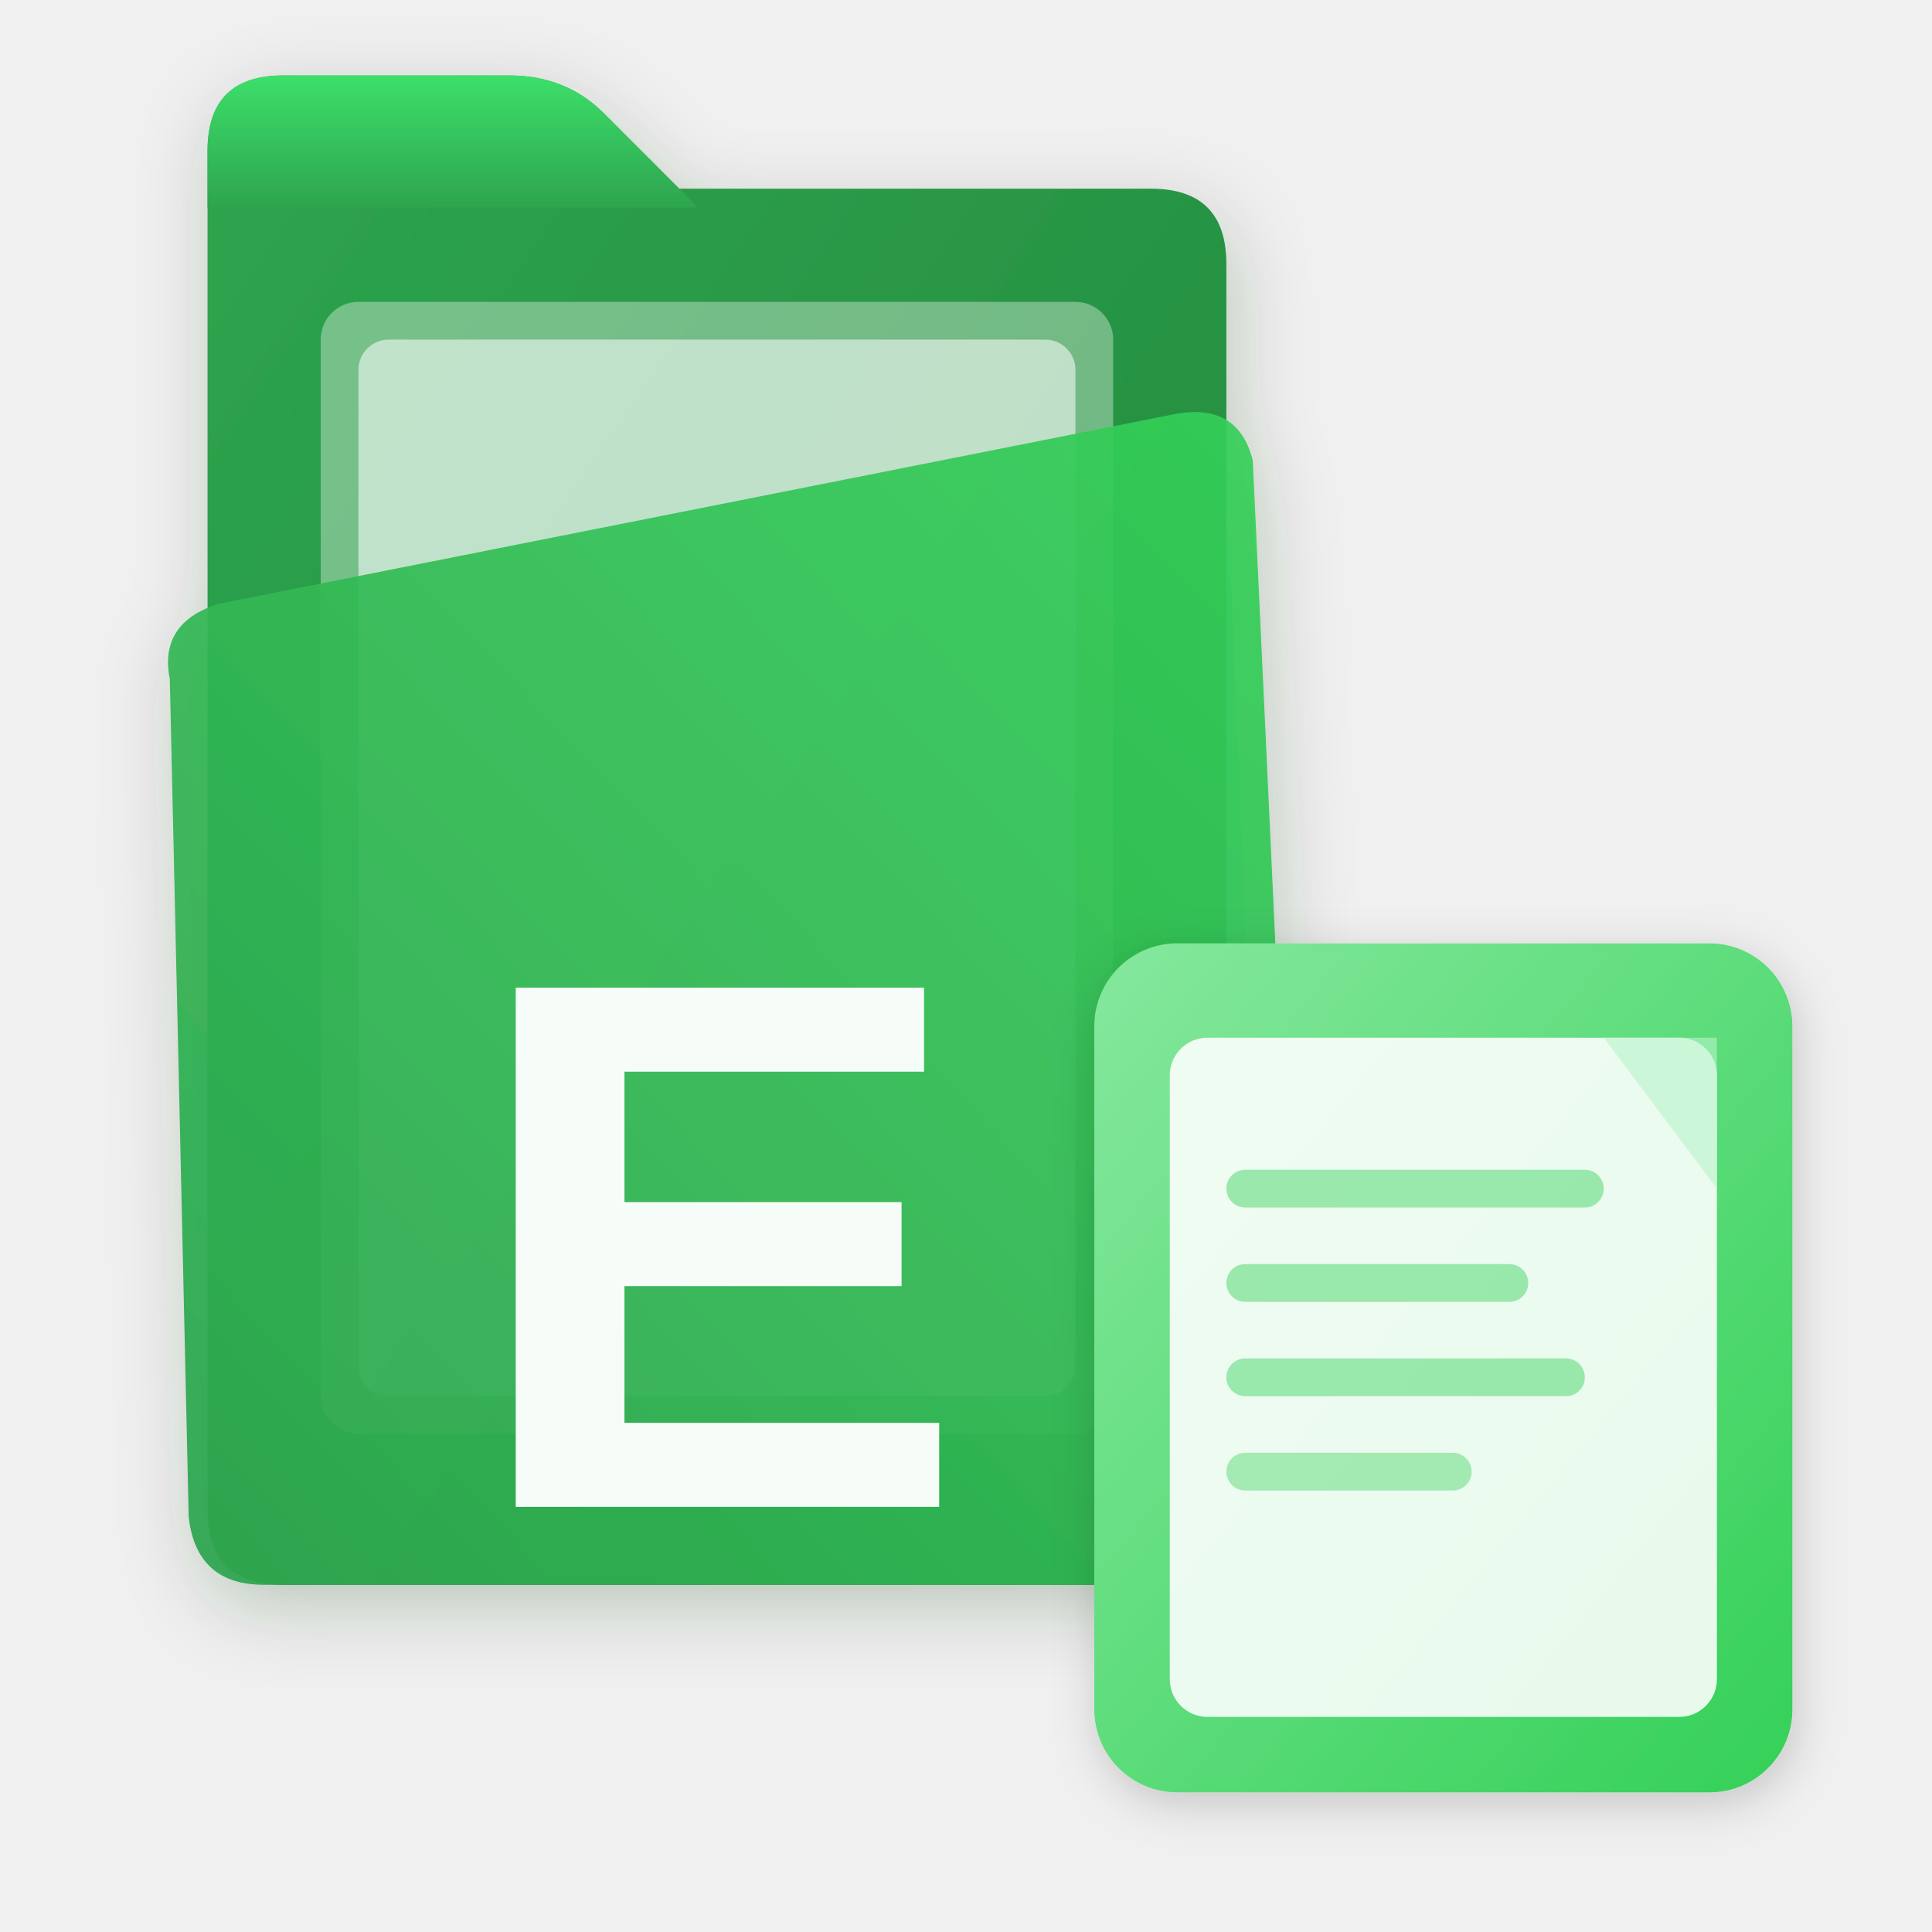
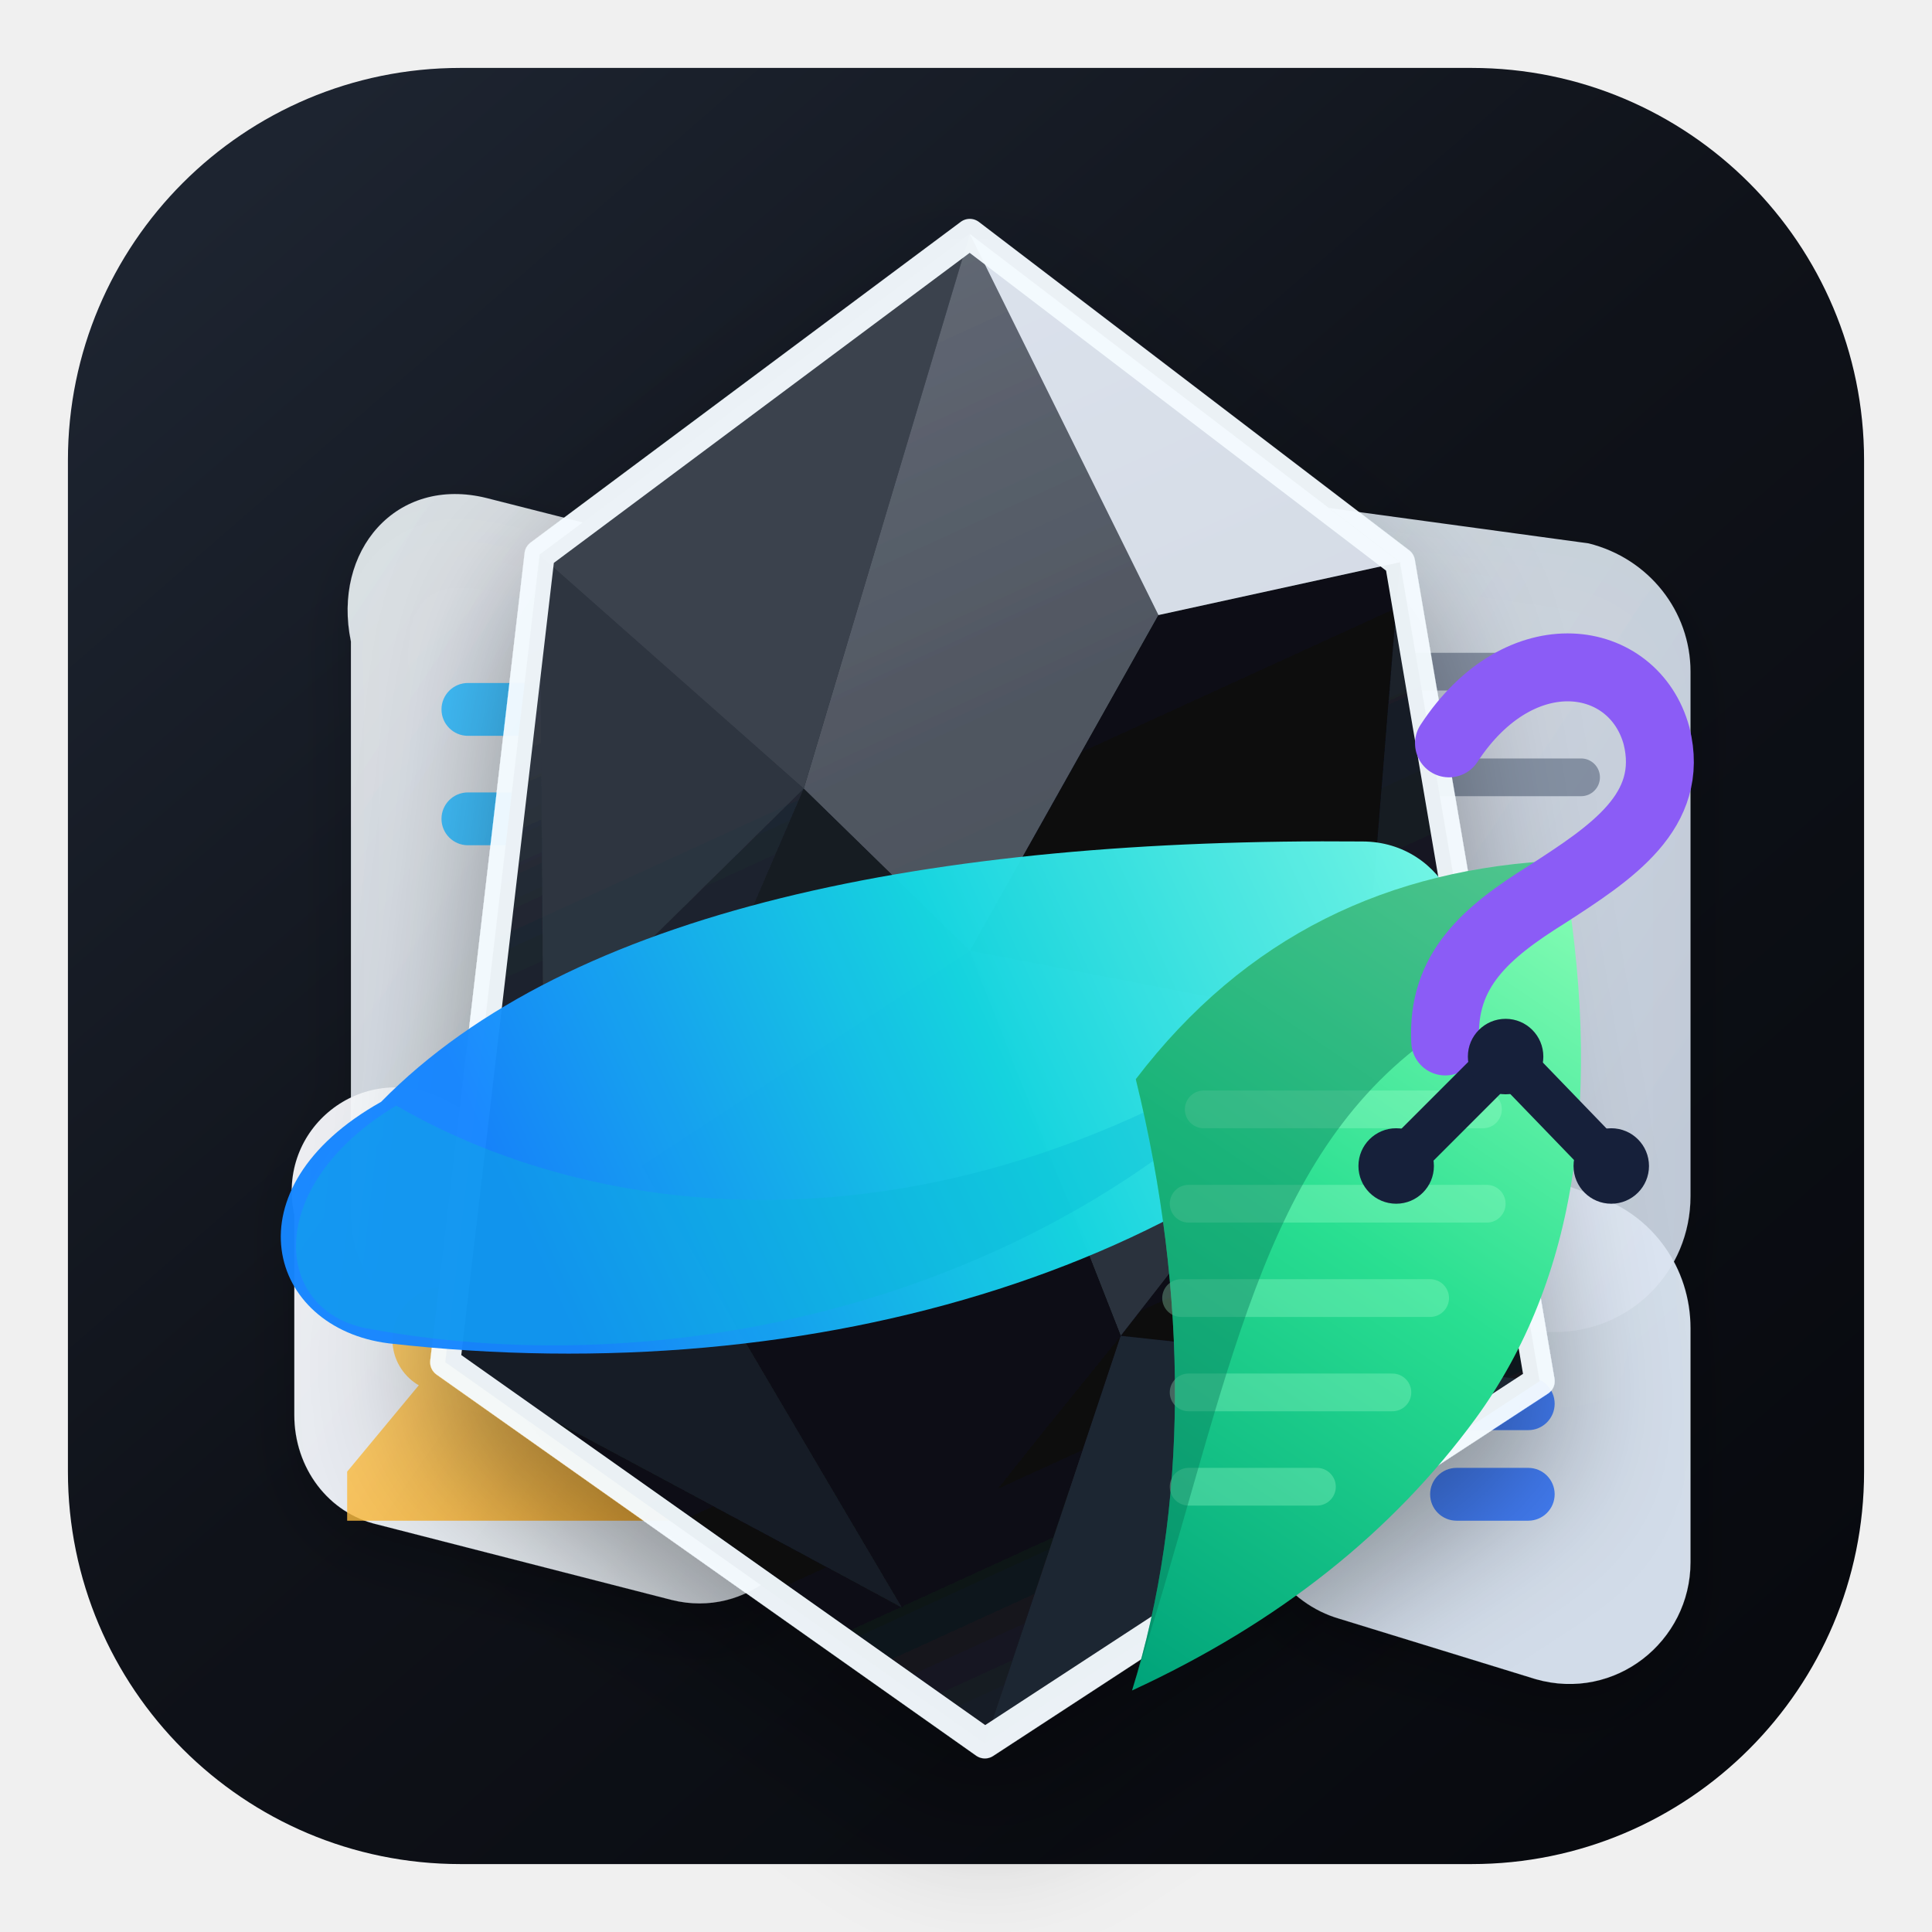
- <svg xmlns="http://www.w3.org/2000/svg" width="512" height="512" viewBox="0 0 512 512">
+ <svg xmlns="http://www.w3.org/2000/svg" width="512" height="512" viewBox="0 0 512 512" role="img" aria-labelledby="title desc">
  <defs>
-     <linearGradient id="folderBack" x1="0%" y1="0%" x2="100%" y2="100%">
-       <stop offset="0%" style="stop-color:#2ea44f" />
-       <stop offset="100%" style="stop-color:#22863a" />
+     <linearGradient id="appBg" x1="70" y1="42" x2="442" y2="470" gradientUnits="userSpaceOnUse">
+       <stop offset="0" stop-color="#1d2430" />
+       <stop offset="0.48" stop-color="#0f1219" />
+       <stop offset="1" stop-color="#080a0f" />
    </linearGradient>
-     <linearGradient id="folderFront" x1="0%" y1="100%" x2="100%" y2="0%">
-       <stop offset="0%" style="stop-color:#2ea44f" />
-       <stop offset="100%" style="stop-color:#34d058" />
+     <linearGradient id="paper" x1="82" y1="118" x2="416" y2="364" gradientUnits="userSpaceOnUse">
+       <stop offset="0" stop-color="#ffffff" />
+       <stop offset="1" stop-color="#dce6f2" />
    </linearGradient>
-     <linearGradient id="folderTab" x1="0%" y1="0%" x2="0%" y2="100%">
-       <stop offset="0%" style="stop-color:#3cdf6a" />
-       <stop offset="100%" style="stop-color:#2ea44f" />
+     <linearGradient id="paperDim" x1="82" y1="170" x2="440" y2="408" gradientUnits="userSpaceOnUse">
+       <stop offset="0" stop-color="#f6fbff" />
+       <stop offset="1" stop-color="#cdd8e7" />
    </linearGradient>
-     <linearGradient id="docGrad" x1="0%" y1="0%" x2="100%" y2="100%">
-       <stop offset="0%" style="stop-color:#85e89d" />
-       <stop offset="100%" style="stop-color:#34d058" />
+     <linearGradient id="obsidian" x1="173" y1="72" x2="345" y2="448" gradientUnits="userSpaceOnUse">
+       <stop offset="0" stop-color="#565d6a" />
+       <stop offset="0.35" stop-color="#1f2630" />
+       <stop offset="0.78" stop-color="#07090e" />
+       <stop offset="1" stop-color="#202632" />
    </linearGradient>
-     <filter id="shadow1" x="-8%" y="-8%" width="120%" height="125%">
-       <feDropShadow dx="2" dy="6" stdDeviation="10" flood-color="#0a3d1a" flood-opacity="0.22" />
+     <linearGradient id="cyanRibbon" x1="127" y1="299" x2="378" y2="185" gradientUnits="userSpaceOnUse">
+       <stop offset="0" stop-color="#1686ff" />
+       <stop offset="0.48" stop-color="#16d9e3" />
+       <stop offset="1" stop-color="#7fffea" />
+     </linearGradient>
+     <linearGradient id="jadeRibbon" x1="268" y1="425" x2="407" y2="218" gradientUnits="userSpaceOnUse">
+       <stop offset="0" stop-color="#00a37a" />
+       <stop offset="0.52" stop-color="#29df91" />
+       <stop offset="1" stop-color="#8cffb7" />
+     </linearGradient>
+     <linearGradient id="amber" x1="66" y1="333" x2="179" y2="411" gradientUnits="userSpaceOnUse">
+       <stop offset="0" stop-color="#ffd166" />
+       <stop offset="1" stop-color="#f59e0b" />
+     </linearGradient>
+     <filter id="softShadow" x="-16%" y="-16%" width="132%" height="138%">
+       <feDropShadow dx="0" dy="18" stdDeviation="18" flood-color="#000000" flood-opacity="0.36" />
    </filter>
-     <filter id="shadow2" x="-10%" y="-10%" width="130%" height="130%">
-       <feDropShadow dx="1" dy="3" stdDeviation="6" flood-color="#000" flood-opacity="0.18" />
+     <filter id="smallShadow" x="-14%" y="-14%" width="128%" height="128%">
+       <feDropShadow dx="0" dy="8" stdDeviation="8" flood-color="#000000" flood-opacity="0.22" />
    </filter>
  </defs>
-   <g filter="url(#shadow1)">
-     <path d="       M 55,70       L 55,400       Q 55,420 75,420       L 305,420       Q 325,420 325,400       L 325,70       Q 325,50 305,50       L 180,50       L 160,30       Q 150,20 135,20       L 75,20       Q 55,20 55,40       Z     " fill="url(#folderBack)" />
-     <path d="       M 55,40       Q 55,20 75,20       L 135,20       Q 150,20 160,30       L 185,55       L 55,55       Z     " fill="url(#folderTab)" />
-     <rect x="85" y="80" width="210" height="300" rx="10" fill="white" opacity="0.35" />
-     <rect x="95" y="90" width="190" height="280" rx="8" fill="white" opacity="0.55" />
-     <path d="       M 45,180       Q 42,165 58,160       L 310,110       Q 328,106 332,122       L 345,400       Q 347,418 330,420       L 70,420       Q 52,420 50,402       Z     " fill="url(#folderFront)" opacity="0.92" />
+   <rect x="18" y="18" width="476" height="476" rx="104" fill="url(#appBg)" />
+   <g filter="url(#smallShadow)">
+     <path d="M93 170c-5-24 12-44 36-38l126 32c13 3 22 15 22 29v160c0 20-18 35-37 30L115 351c-13-3-22-15-22-29V170Z" fill="url(#paperDim)" opacity="0.86" />
+     <path d="M333 132c-24-6-45 12-39 36l39 158c4 16 18 27 34 27h45c20 0 36-16 36-36V178c0-16-11-30-27-34l-88-12Z" fill="url(#paperDim)" opacity="0.9" />
+     <path d="M78 322c-5-23 18-41 39-31l78 39c13 6 21 19 21 34v29c0 20-18 36-38 31l-78-20c-13-3-22-15-22-29v-53Z" fill="url(#paper)" opacity="0.95" />
+     <path d="M331 330c0-22 21-38 42-31l50 18c15 5 25 19 25 35v62c0 21-20 37-41 31l-52-16c-14-4-24-18-24-33v-66Z" fill="url(#paper)" opacity="0.95" />
  </g>
-   <text x="190" y="330" font-family="'Segoe UI', 'SF Pro Display', Arial, Helvetica, sans-serif" font-size="200" font-weight="800" fill="white" text-anchor="middle" dominant-baseline="central" opacity="0.95">E</text>
-   <g filter="url(#shadow2)">
-     <rect x="290" y="250" width="185" height="225" rx="22" ry="22" fill="url(#docGrad)" />
-     <rect x="310" y="275" width="145" height="180" rx="10" ry="10" fill="white" opacity="0.88" />
-     <path d="M 415,275 L 455,275 Q 455,275 455,285 L 455,315 L 425,275 Z" fill="#b5f5c8" opacity="0.6" />
-     <rect x="325" y="310" width="100" height="10" rx="5" fill="#34d058" opacity="0.45" />
-     <rect x="325" y="335" width="80" height="10" rx="5" fill="#34d058" opacity="0.45" />
-     <rect x="325" y="360" width="95" height="10" rx="5" fill="#34d058" opacity="0.45" />
-     <rect x="325" y="385" width="65" height="10" rx="5" fill="#34d058" opacity="0.4" />
+   <g opacity="0.82">
+     <rect x="117" y="181" width="74" height="14" rx="7" fill="#1fb6ff" />
+     <rect x="117" y="210" width="103" height="14" rx="7" fill="#1fb6ff" />
+     <rect x="354" y="173" width="58" height="10" rx="5" fill="#758195" />
+     <rect x="354" y="201" width="70" height="10" rx="5" fill="#758195" />
+     <rect x="362" y="365" width="50" height="14" rx="7" fill="#246bfe" />
+     <rect x="379" y="389" width="33" height="14" rx="7" fill="#246bfe" />
+     <circle cx="118" cy="355" r="14" fill="url(#amber)" />
+     <path d="M92 390l34-41 27 28 22-22 33 48H92Z" fill="url(#amber)" />
+   </g>
+   <g filter="url(#softShadow)">
+     <path d="M257 62 371 149l37 217-147 96-143-101 25-214 114-85Z" fill="url(#obsidian)" />
+     <path d="M257 62 213 209l44 43 50-89Z" fill="#6d7480" opacity="0.62" />
+     <path d="M143 147 213 209l-69 68Z" fill="#2d3440" opacity="0.95" />
+     <path d="M213 209 257 252l-87 57Z" fill="#151a22" />
+     <path d="M307 163 371 149l-10 123-104-20Z" fill="#080a0f" opacity="0.92" />
+     <path d="M257 252 361 272l-64 82Z" fill="#303744" opacity="0.86" />
+     <path d="M170 309 257 252l40 102-58 72Z" fill="#0b0e14" />
+     <path d="M297 354 408 366l-147 96Z" fill="#1e2530" />
+     <path d="M239 426 118 361l52-52Z" fill="#171c25" />
+     <path d="M143 147 257 62 213 209Z" fill="#3b424d" />
+     <path d="M257 62 307 163l64-14Z" fill="#eef5ff" opacity="0.88" />
+     <path d="M118 361 143 147 257 62 371 149 408 366 261 462Z" fill="none" stroke="#f4fbff" stroke-width="8" stroke-linejoin="round" opacity="0.95" />
+   </g>
+   <path d="M101 292c50-51 146-70 260-69 22 0 34 25 21 42-55 70-165 104-279 91-32-4-43-41-2-64Z" fill="url(#cyanRibbon)" opacity="0.97" />
+   <path d="M105 293c57 33 149 41 243-24-62 73-166 99-251 83-25-5-27-38 8-59Z" fill="#07b7d4" opacity="0.33" />
+   <path d="M301 286c29-38 67-56 113-58 11 62 4 111-23 148-22 30-52 54-91 72 15-48 15-105 1-162Z" fill="url(#jadeRibbon)" />
+   <path d="M319 294h74M315 319h79M313 344h66M315 369h54M315 394h34" stroke="#a9ffd0" stroke-width="10" stroke-linecap="round" opacity="0.3" />
+   <path d="M300 448c15-48 15-105 1-162 29-38 67-56 113-58-5 17-18 34-39 50-43 34-50 93-75 170Z" fill="#047857" opacity="0.42" />
+   <g fill="none" stroke-linecap="round" stroke-linejoin="round">
+     <path d="M384 197c19-29 49-24 55-2 5 20-12 31-29 42-16 10-28 20-27 39" stroke="#8b5cf6" stroke-width="18" />
+     <path d="M370 309l29-29 28 29" stroke="#16203a" stroke-width="12" />
+     <circle cx="370" cy="309" r="10" fill="#16203a" stroke="none" />
+     <circle cx="399" cy="280" r="10" fill="#16203a" stroke="none" />
+     <circle cx="427" cy="309" r="10" fill="#16203a" stroke="none" />
  </g>
</svg>
